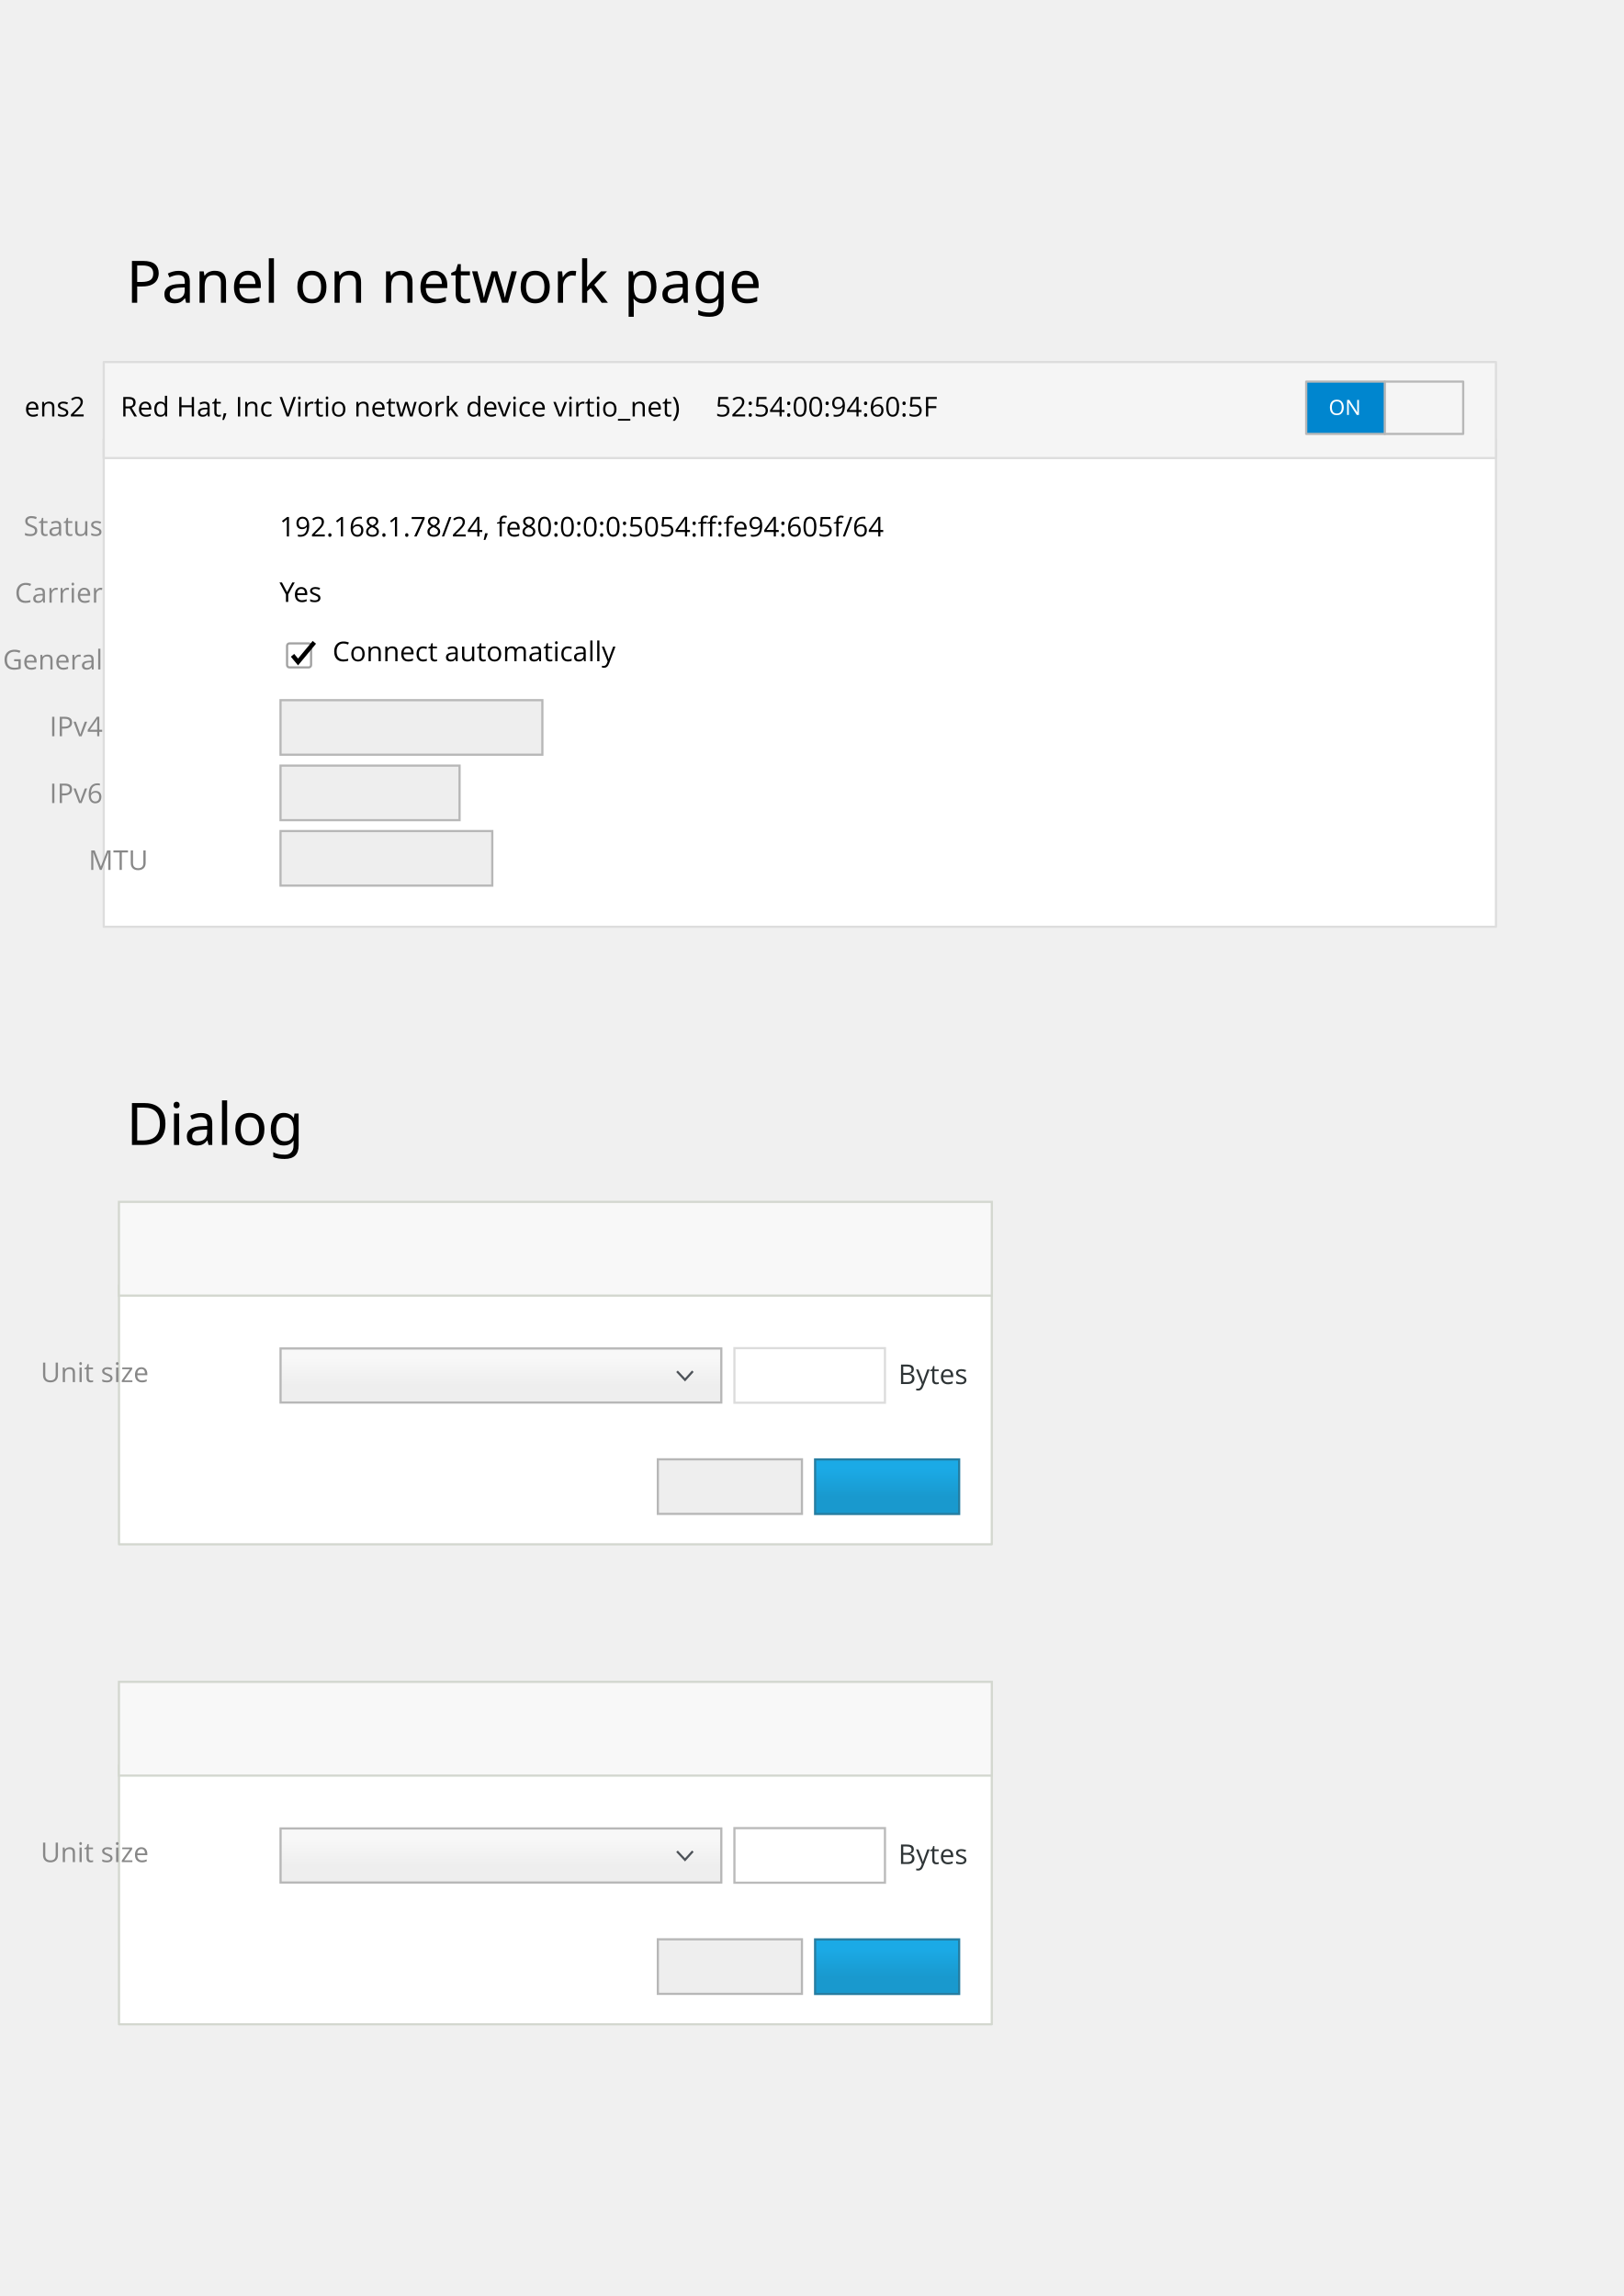
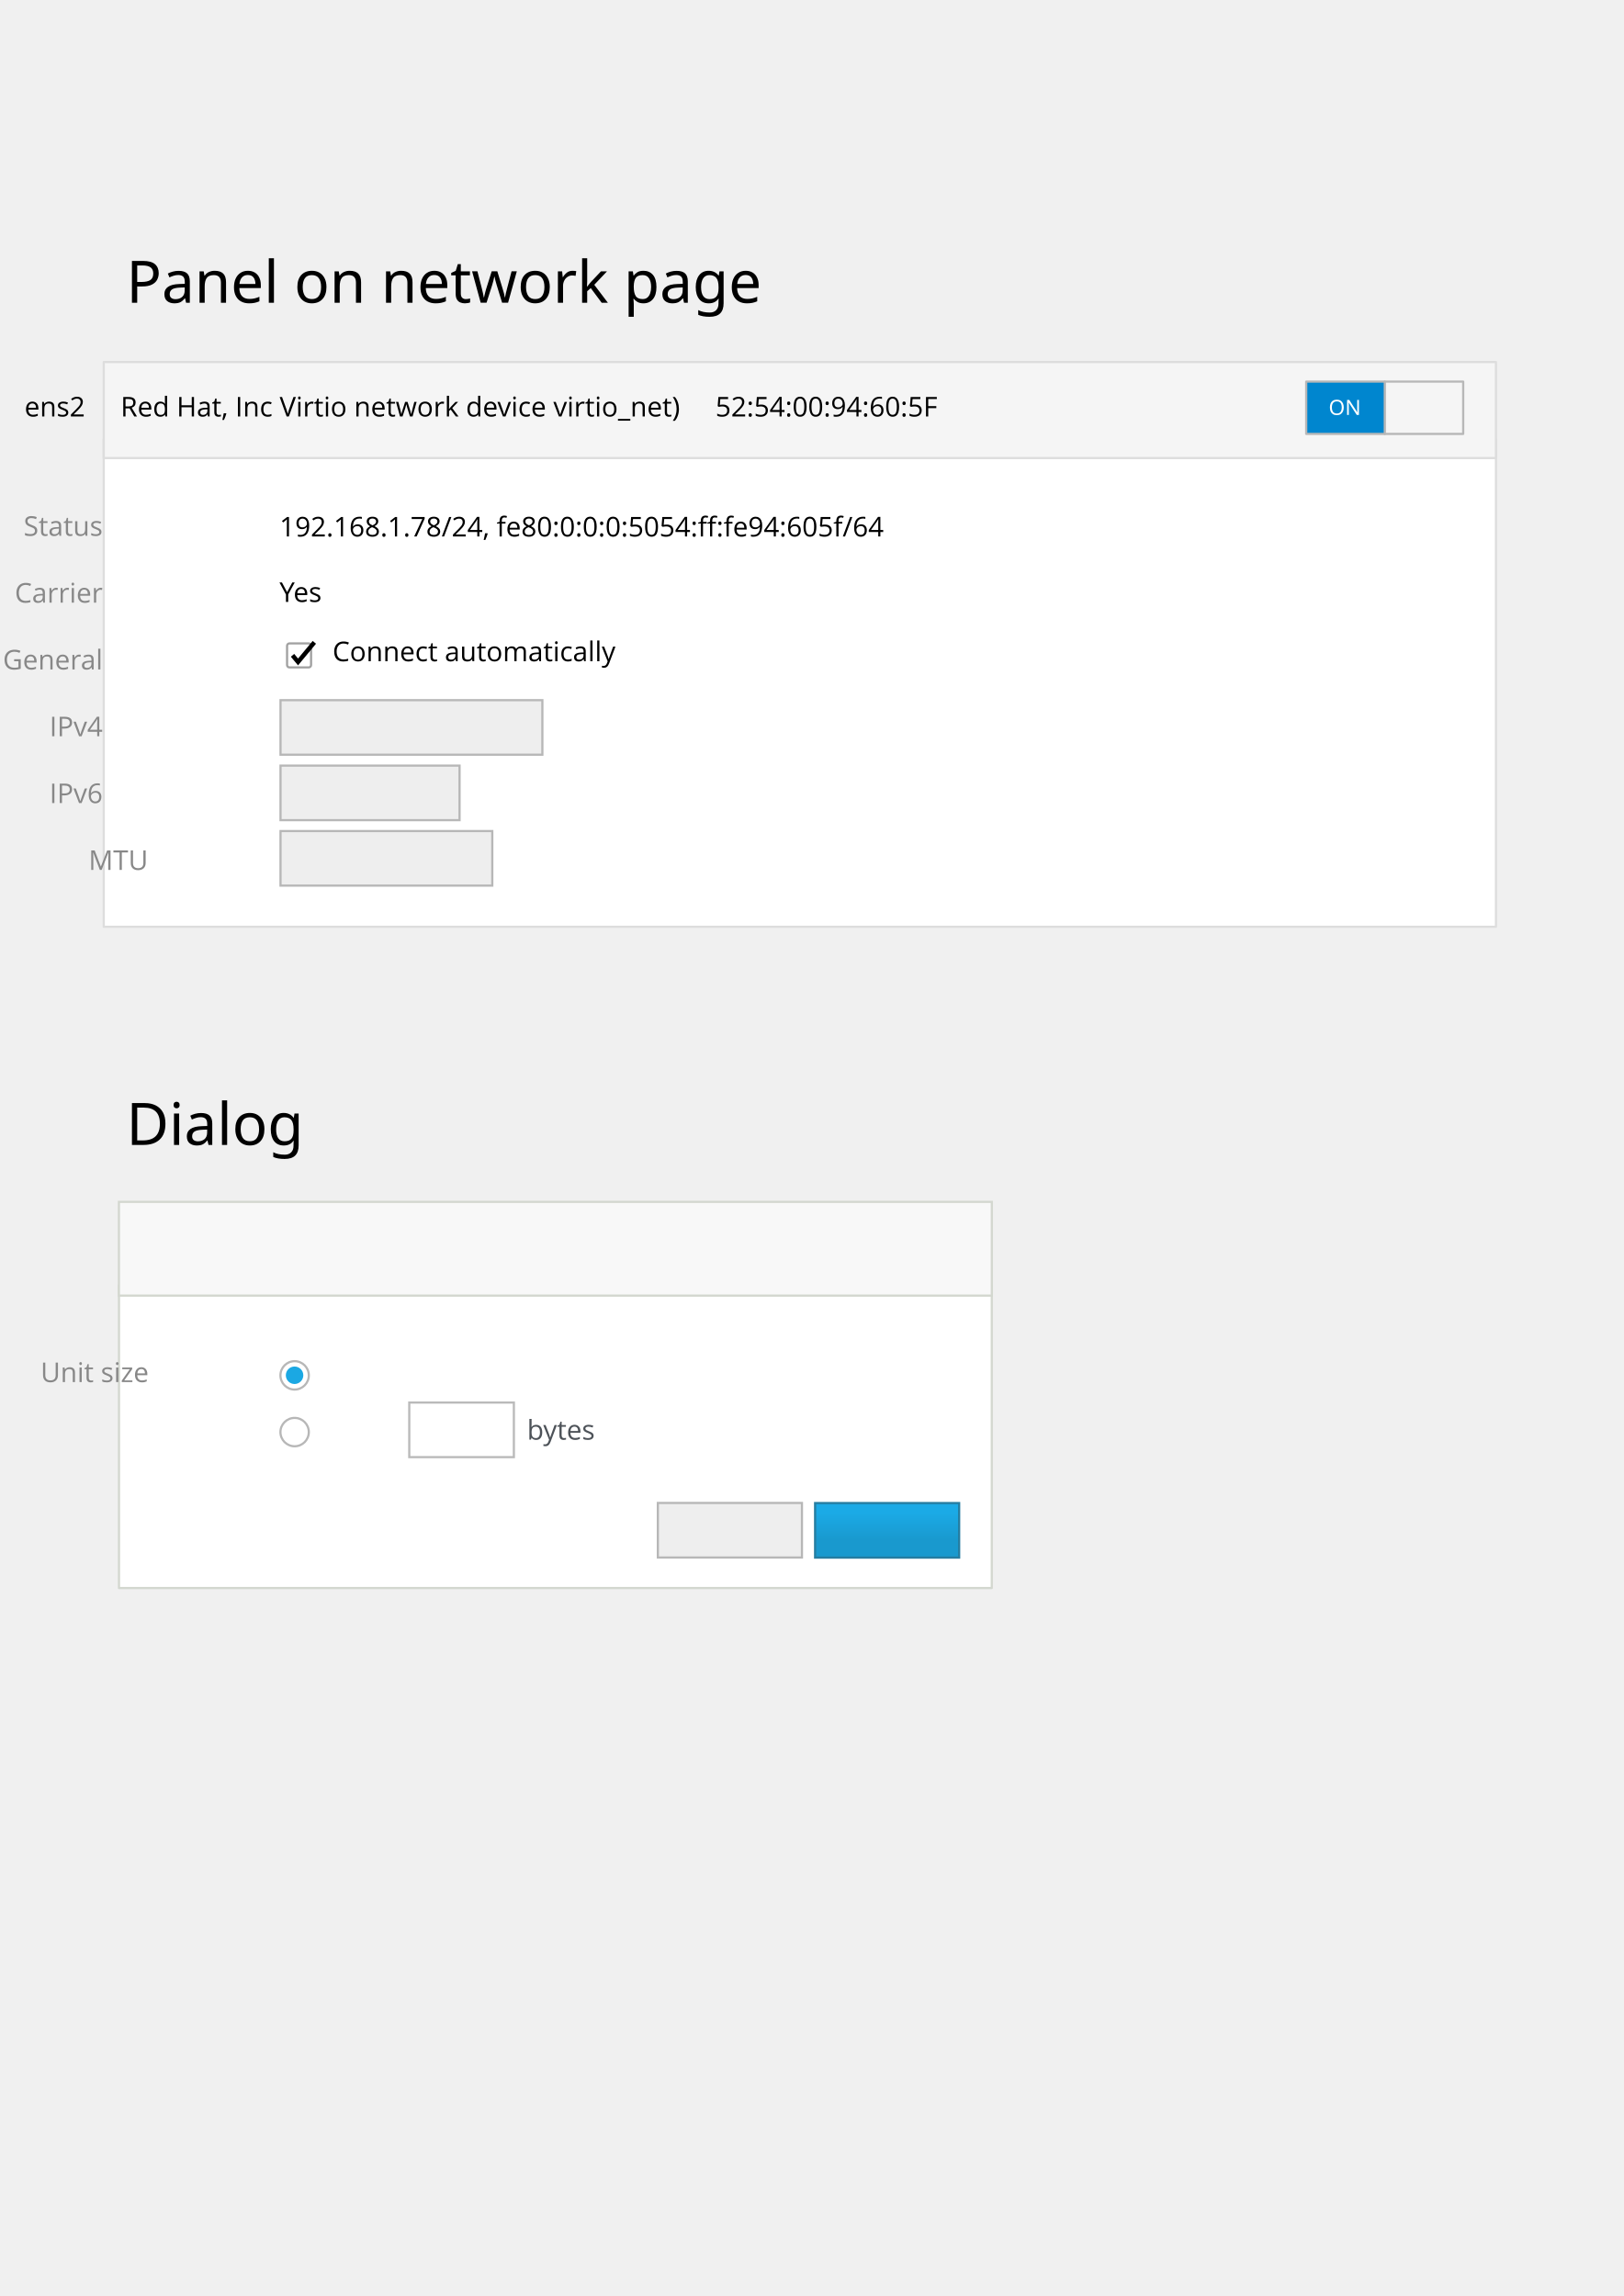
<svg xmlns="http://www.w3.org/2000/svg" xmlns:xlink="http://www.w3.org/1999/xlink" width="210mm" height="297mm" viewBox="0 0 744.094 1052.362" id="svg6130" version="1.1">
  <defs id="defs6132">
    <linearGradient id="linearGradient8076">
      <stop style="stop-color:#1baae6;stop-opacity:1" offset="0" id="stop8078" />
      <stop style="stop-color:#1999ce;stop-opacity:1" offset="1" id="stop8080" />
    </linearGradient>
-     <linearGradient y2="1163.362" x2="1133.785" y1="1149.57" x1="1133.785" gradientTransform="matrix(0.9693952,0,0,0.926043,-520.0237,-4160.167)" gradientUnits="userSpaceOnUse" id="linearGradient8099-4-3-7-5-1-5-9-0-4" xlink:href="#linearGradient8076-9" />
+     <linearGradient y2="1163.362" x2="1133.785" y1="1149.57" x1="1133.785" gradientTransform="matrix(0.9693952,0,0,0.926043,-520.0237,-4140.167)" gradientUnits="userSpaceOnUse" id="linearGradient8099-4-3-7-5-1-5-9-0-4" xlink:href="#linearGradient8076-9" />
    <linearGradient id="linearGradient8076-9">
      <stop style="stop-color:#f8f8f8;stop-opacity:1" offset="0" id="stop8078-7" />
      <stop style="stop-color:#eeeeee;stop-opacity:1" offset="1" id="stop8080-4" />
    </linearGradient>
-     <linearGradient y2="1163.362" x2="1133.785" y1="1149.57" x1="1133.785" gradientTransform="matrix(4.809094,0,0,0.9179137,-5202.313,-432.825)" gradientUnits="userSpaceOnUse" id="linearGradient8099-6-6-9-6" xlink:href="#linearGradient8076-9" />
-     <linearGradient xlink:href="#linearGradient8076" id="linearGradient8082-5-9" x1="1133.785" y1="1149.57" x2="1133.785" y2="1163.362" gradientUnits="userSpaceOnUse" gradientTransform="matrix(1.571882,0,0,0.926043,-1368.896,-391.2731)" />
-     <linearGradient xlink:href="#linearGradient8076" id="linearGradient8082-5-9-0" x1="1133.785" y1="1149.57" x2="1133.785" y2="1163.362" gradientUnits="userSpaceOnUse" gradientTransform="matrix(1.571882,0,0,0.926043,-1368.896,-171.2731)" />
-     <linearGradient y2="1163.362" x2="1133.785" y1="1149.57" x1="1133.785" gradientTransform="matrix(4.809094,0,0,0.9179137,-5202.313,-212.825)" gradientUnits="userSpaceOnUse" id="linearGradient8099-6-6-9-6-5" xlink:href="#linearGradient8076-9" />
-     <linearGradient y2="1163.362" x2="1133.785" y1="1149.57" x1="1133.785" gradientTransform="matrix(0.9693952,0,0,0.926043,-520.0237,-3940.167)" gradientUnits="userSpaceOnUse" id="linearGradient8099-4-3-7-5-1-5-9-0-4-7" xlink:href="#linearGradient8076-9" />
+     <linearGradient xlink:href="#linearGradient8076" id="linearGradient8082-5-9" x1="1133.785" y1="1149.57" x2="1133.785" y2="1163.362" gradientUnits="userSpaceOnUse" gradientTransform="matrix(1.571882,0,0,0.926043,-1368.896,-371.2731)" />
    <linearGradient y2="1163.362" x2="1133.785" y1="1149.57" x1="1133.785" gradientTransform="matrix(1.761456,0,0,0.926043,-1364.153,-4508.127)" gradientUnits="userSpaceOnUse" id="linearGradient8099-4-3-7-5-1-5-9-0-4-9" xlink:href="#linearGradient8076-9" />
    <linearGradient y2="1163.362" x2="1133.785" y1="1149.57" x1="1133.785" gradientTransform="matrix(1.20435,0,0,0.926043,-892.0458,-4478.127)" gradientUnits="userSpaceOnUse" id="linearGradient8099-4-3-7-5-1-5-9-0-4-9-7" xlink:href="#linearGradient8076-9" />
    <linearGradient y2="1163.362" x2="1133.785" y1="1149.57" x1="1133.785" gradientTransform="matrix(1.424524,0,0,0.926043,-1078.627,-4448.127)" gradientUnits="userSpaceOnUse" id="linearGradient8099-4-3-7-5-1-5-9-0-4-9-7-5" xlink:href="#linearGradient8076-9" />
  </defs>
  <g id="layer1">
-     <rect style="color:#000000;clip-rule:nonzero;display:inline;overflow:visible;visibility:visible;opacity:1;color-interpolation:sRGB;color-interpolation-filters:linearRGB;fill:#ffffff;fill-opacity:1;fill-rule:nonzero;stroke:#d3d7cf;stroke-width:1;stroke-linecap:round;stroke-linejoin:round;stroke-miterlimit:4;stroke-dasharray:none;stroke-dashoffset:0;stroke-opacity:1;marker:none;color-rendering:auto;image-rendering:auto;shape-rendering:auto;text-rendering:auto;enable-background:accumulate" id="rect7561-1-8-9-1-1" width="399.98" height="118.721" x="54.526" y="589.115" />
-     <rect y="668.875" x="301.468" height="25.003" width="66.043" id="rect8074-5-1-1-4-7-99-4-2-5-9" style="color:#000000;display:inline;overflow:visible;visibility:visible;fill:url(#linearGradient8099-4-3-7-5-1-5-9-0-4);fill-opacity:1;fill-rule:nonzero;stroke:#b7b7b7;stroke-width:1;stroke-opacity:1;marker:none;enable-background:accumulate" />
-     <flowRoot transform="translate(293.2185,666.5043)" xml:space="preserve" id="flowRoot6151-5-2-0-1-5-2-6-8-9-7-4-4-7-8-4-8-7-5-2-3-1-5-6-3-9-3" style="font-style:normal;font-weight:normal;font-size:12.5px;line-height:100%;font-family:Sans;text-align:center;letter-spacing:0px;word-spacing:0px;text-anchor:middle;fill:#4d5258;fill-opacity:1;stroke:none">
+     <rect style="color:#000000;clip-rule:nonzero;display:inline;overflow:visible;visibility:visible;opacity:1;color-interpolation:sRGB;color-interpolation-filters:linearRGB;fill:#ffffff;fill-opacity:1;fill-rule:nonzero;stroke:#d3d7cf;stroke-width:1;stroke-linecap:round;stroke-linejoin:round;stroke-miterlimit:4;stroke-dasharray:none;stroke-dashoffset:0;stroke-opacity:1;marker:none;color-rendering:auto;image-rendering:auto;shape-rendering:auto;text-rendering:auto;enable-background:accumulate" id="rect7561-1-8-9-1-1" width="399.98" height="138.754" x="54.526" y="589.115" />
+     <rect y="688.875" x="301.468" height="25.003" width="66.043" id="rect8074-5-1-1-4-7-99-4-2-5-9" style="color:#000000;display:inline;overflow:visible;visibility:visible;fill:url(#linearGradient8099-4-3-7-5-1-5-9-0-4);fill-opacity:1;fill-rule:nonzero;stroke:#b7b7b7;stroke-width:1;stroke-opacity:1;marker:none;enable-background:accumulate" />
+     <flowRoot transform="translate(293.2185,686.5043)" xml:space="preserve" id="flowRoot6151-5-2-0-1-5-2-6-8-9-7-4-4-7-8-4-8-7-5-2-3-1-5-6-3-9-3" style="font-style:normal;font-weight:normal;font-size:12.5px;line-height:100%;font-family:Sans;text-align:center;letter-spacing:0px;word-spacing:0px;text-anchor:middle;fill:#4d5258;fill-opacity:1;stroke:none">
      <flowRegion id="flowRegion6153-9-48-4-43-8-86-2-2-1-5-4-8-2-94-6-9-3-1-5-4-7-1-7-3-0-1">
        <rect style="font-size:12.5px;line-height:100%;text-align:center;text-anchor:middle;fill:#4d5258;fill-opacity:1" id="rect6155-9-4-9-3-0-00-9-2-5-94-7-0-4-5-9-5-3-3-8-5-3-5-24-8-1-7" width="88.184" height="17.571" x="-3.559" y="9.429" />
      </flowRegion>
      <flowPara id="flowPara6934-2-4-4-9-1-6-8-5-1-7-1" style="font-style:normal;font-variant:normal;font-weight:normal;font-stretch:normal;font-size:12.5px;line-height:100%;font-family:'Open Sans';-inkscape-font-specification:'Open Sans';text-align:center;text-anchor:middle;fill:#4d5258;fill-opacity:1">Cancel</flowPara>
    </flowRoot>
    <rect style="color:#000000;display:inline;overflow:visible;visibility:visible;fill:#f8f8f8;fill-opacity:1;fill-rule:nonzero;stroke:#d3d7cf;stroke-width:1;stroke-miterlimit:4;stroke-dasharray:none;marker:none;enable-background:accumulate" id="rect10472-8-3-8-6-4-9-7-6-7-5-0-8" width="400.026" height="42.97" x="54.497" y="-593.843" transform="scale(1,-1)" />
    <flowRoot style="font-style:normal;font-weight:normal;font-size:13.284px;line-height:260%;font-family:Sans;text-align:end;letter-spacing:0px;word-spacing:0px;text-anchor:end;fill:#000000;fill-opacity:1;stroke:none" id="flowRoot6151-5-2-0-1-5-2-6-8-9-7-4-4-7-8-4-8-0-0-0-8-3-4" xml:space="preserve" transform="translate(50.70838,551.3535)">
      <flowRegion id="flowRegion6153-9-48-4-43-8-86-2-2-1-5-4-8-2-94-6-9-9-0-1-3-0-6">
        <rect y="15.799" x="17.57" height="24.209" width="263.2" id="rect6155-9-4-9-3-0-00-9-2-5-94-7-0-4-5-9-5-6-0-7-7-04-9" style="line-height:260%;text-align:end;text-anchor:end;fill:#000000" />
      </flowRegion>
      <flowPara style="font-style:normal;font-variant:normal;font-weight:bold;font-stretch:normal;font-size:14px;line-height:100%;font-family:'Open Sans';-inkscape-font-specification:'Open Sans Bold';text-align:start;text-anchor:start;fill:#000000" id="flowPara6934-2-0-0-8-9-5-2">Ethernet MTU</flowPara>
    </flowRoot>
-     <rect style="color:#000000;display:inline;overflow:visible;visibility:visible;fill:url(#linearGradient8099-6-6-9-6);fill-opacity:1;fill-rule:nonzero;stroke:#b7b7b7;stroke-width:1;stroke-miterlimit:4;stroke-dasharray:none;stroke-opacity:1;marker:none;enable-background:accumulate" id="rect8074-5-6-5-5-3" width="201.982" height="24.784" x="128.569" y="618.06" />
-     <flowRoot style="font-style:normal;font-weight:normal;font-size:12.5px;line-height:100%;font-family:Sans;text-align:center;letter-spacing:0px;word-spacing:0px;text-anchor:middle;fill:#4d5258;fill-opacity:1;stroke:none" id="flowRoot6151-5-2-0-1-5-2-6-8-9-7-4-4-7-8-4-8-7-5-2-8-1-9" xml:space="preserve" transform="translate(142.8746,615.225)">
+     <flowRoot style="font-style:normal;font-weight:normal;font-size:12.5px;line-height:100%;font-family:Sans;text-align:center;letter-spacing:0px;word-spacing:0px;text-anchor:middle;fill:#4d5258;fill-opacity:1;stroke:none" id="flowRoot6151-5-2-0-1-5-2-6-8-9-7-4-4-7-8-4-8-7-5-2-8-1-9" xml:space="preserve" transform="translate(152.8746,615.225)">
      <flowRegion id="flowRegion6153-9-48-4-43-8-86-2-2-1-5-4-8-2-94-6-9-3-1-68-2-6-0">
        <rect y="9.429" x="-3.559" height="16.748" width="134.451" id="rect6155-9-4-9-3-0-00-9-2-5-94-7-0-4-5-9-5-3-3-6-6-6-8" style="font-size:12.5px;line-height:100%;text-align:center;text-anchor:middle;fill:#4d5258;fill-opacity:1" />
      </flowRegion>
-       <flowPara style="font-style:normal;font-variant:normal;font-weight:normal;font-stretch:normal;font-size:12.5px;line-height:100%;font-family:'Open Sans';-inkscape-font-specification:'Open Sans';text-align:start;text-anchor:start;fill:#4d5258;fill-opacity:1" id="flowPara6934-2-4-4-6-0-2-3">Standard</flowPara>
+       <flowPara style="font-style:normal;font-variant:normal;font-weight:normal;font-stretch:normal;font-size:12.5px;line-height:100%;font-family:'Open Sans';-inkscape-font-specification:'Open Sans';text-align:start;text-anchor:start;fill:#4d5258;fill-opacity:1" id="flowPara6934-2-4-4-6-0-2-3">Default - 1500 bytes</flowPara>
    </flowRoot>
-     <path id="path3567-6-1-8" d="m 310.256,628.542 3.673,3.91 3.576,-3.945" style="fill:none;stroke:#4d5258;stroke-width:1;stroke-linecap:butt;stroke-linejoin:miter;stroke-miterlimit:4;stroke-dasharray:none;stroke-opacity:1" />
    <text xml:space="preserve" style="font-style:normal;font-weight:normal;font-size:40px;line-height:125%;font-family:Sans;letter-spacing:0px;word-spacing:0px;fill:#888888;fill-opacity:1;stroke:none" x="120.167" y="633.476" id="text11000-49-8-4-9-5-6-9-7">
      <tspan id="tspan11002-1-0-9-9-0-46-6-31" x="120.167" y="633.476" style="font-style:normal;font-variant:normal;font-weight:normal;font-stretch:normal;font-size:12.5px;font-family:'Open Sans';-inkscape-font-specification:'Open Sans';text-align:end;text-anchor:end;fill:#888888;fill-opacity:1">Unit size</tspan>
    </text>
-     <g id="g7057" style="opacity:0.502" transform="translate(-54,206)">
-       <rect y="411.915" x="390.564" height="25.018" width="68.984" id="rect7019-7-3-3-0-6-8-5" style="color:#000000;display:inline;overflow:visible;visibility:visible;fill:#ffffff;fill-opacity:1;fill-rule:nonzero;stroke:#bababa;stroke-width:1;stroke-miterlimit:4;stroke-dasharray:none;stroke-opacity:1;marker:none;enable-background:accumulate" />
-       <flowRoot transform="translate(400.8746,409.225)" xml:space="preserve" id="flowRoot6151-5-2-0-1-5-2-6-8-9-7-4-4-7-8-4-8-7-5-2-8-1-9-3" style="font-style:normal;font-weight:normal;font-size:12.5px;line-height:100%;font-family:Sans;text-align:center;letter-spacing:0px;word-spacing:0px;text-anchor:middle;fill:#4d5258;fill-opacity:1;stroke:none">
-         <flowRegion id="flowRegion6153-9-48-4-43-8-86-2-2-1-5-4-8-2-94-6-9-3-1-68-2-6-0-5">
-           <rect style="font-size:12.5px;line-height:100%;text-align:center;text-anchor:middle;fill:#4d5258;fill-opacity:1" id="rect6155-9-4-9-3-0-00-9-2-5-94-7-0-4-5-9-5-3-3-6-6-6-8-6" width="34.749" height="14.627" x="-3.559" y="9.429" />
-         </flowRegion>
-         <flowPara id="flowPara6934-2-4-4-6-0-2-3-2" style="font-style:normal;font-variant:normal;font-weight:normal;font-stretch:normal;font-size:12.5px;line-height:100%;font-family:'Open Sans';-inkscape-font-specification:'Open Sans';text-align:start;text-anchor:start;fill:#4d5258;fill-opacity:1">1500</flowPara>
-       </flowRoot>
-     </g>
-     <rect style="color:#000000;display:inline;overflow:visible;visibility:visible;fill:url(#linearGradient8082-5-9);fill-opacity:1;fill-rule:nonzero;stroke:#267da1;stroke-width:1;stroke-opacity:1;marker:none;enable-background:accumulate" id="rect8074-6-7" width="66.019" height="25.003" x="373.535" y="668.919" />
-     <flowRoot style="font-style:normal;font-weight:normal;font-size:13.284px;line-height:100%;font-family:Sans;text-align:center;letter-spacing:0px;word-spacing:0px;text-anchor:middle;fill:#000000;fill-opacity:1;stroke:none" id="flowRoot6151-5-2-0-1-5-2-6-8-9-7-4-4-7-8-4-8-7-5-4-5-0" xml:space="preserve" transform="translate(233.0034,1008.418)">
+     <circle style="opacity:1;fill:#ffffff;fill-opacity:1;stroke:#b7b7b7;stroke-width:1;stroke-linecap:round;stroke-linejoin:round;stroke-miterlimit:4;stroke-dasharray:none;stroke-dashoffset:0;stroke-opacity:1" id="path4255" cx="135.016" cy="630.393" r="6.5" />
+     <rect style="color:#000000;display:inline;overflow:visible;visibility:visible;fill:#ffffff;fill-opacity:1;fill-rule:nonzero;stroke:#bababa;stroke-width:1;stroke-miterlimit:4;stroke-dasharray:none;stroke-opacity:1;marker:none;enable-background:accumulate" id="rect7019-7-3-3-0-6-8-5" width="47.934" height="25.018" x="187.556" y="642.853" />
+     <flowRoot style="font-style:normal;font-weight:normal;font-size:12.5px;line-height:100%;font-family:Sans;text-align:center;letter-spacing:0px;word-spacing:0px;text-anchor:middle;fill:#4d5258;fill-opacity:1;stroke:none" id="flowRoot6151-5-2-0-1-5-2-6-8-9-7-4-4-7-8-4-8-7-5-2-8-1-9-3" xml:space="preserve" transform="translate(197.8666,640.1625)">
+       <flowRegion id="flowRegion6153-9-48-4-43-8-86-2-2-1-5-4-8-2-94-6-9-3-1-68-2-6-0-5">
+         <rect y="9.429" x="-3.559" height="14.627" width="34.749" id="rect6155-9-4-9-3-0-00-9-2-5-94-7-0-4-5-9-5-3-3-6-6-6-8-6" style="font-size:12.5px;line-height:100%;text-align:center;text-anchor:middle;fill:#4d5258;fill-opacity:1" />
+       </flowRegion>
+       <flowPara style="font-style:normal;font-variant:normal;font-weight:normal;font-stretch:normal;font-size:12.5px;line-height:100%;font-family:'Open Sans';-inkscape-font-specification:'Open Sans';text-align:start;text-anchor:start;fill:#4d5258;fill-opacity:1" id="flowPara6934-2-4-4-6-0-2-3-2">9000</flowPara>
+     </flowRoot>
+     <circle r="4.008" cy="630.348" cx="134.992" id="path4306" style="opacity:1;fill:#1ba8e3;fill-opacity:1;stroke:none;stroke-width:1;stroke-linecap:round;stroke-linejoin:round;stroke-miterlimit:4;stroke-dasharray:none;stroke-dashoffset:0;stroke-opacity:1" />
+     <rect style="color:#000000;display:inline;overflow:visible;visibility:visible;fill:url(#linearGradient8082-5-9);fill-opacity:1;fill-rule:nonzero;stroke:#267da1;stroke-width:1;stroke-opacity:1;marker:none;enable-background:accumulate" id="rect8074-6-7" width="66.019" height="25.003" x="373.535" y="688.919" />
+     <flowRoot style="font-style:normal;font-weight:normal;font-size:13.284px;line-height:100%;font-family:Sans;text-align:center;letter-spacing:0px;word-spacing:0px;text-anchor:middle;fill:#000000;fill-opacity:1;stroke:none" id="flowRoot6151-5-2-0-1-5-2-6-8-9-7-4-4-7-8-4-8-7-5-4-5-0" xml:space="preserve" transform="translate(233.0034,1028.418)">
      <flowRegion id="flowRegion6153-9-48-4-43-8-86-2-2-1-5-4-8-2-94-6-9-3-1-6-6-9">
        <rect y="-332.571" x="140.824" height="21.573" width="65.193" id="rect6155-9-4-9-3-0-00-9-2-5-94-7-0-4-5-9-5-3-3-3-9-3" style="line-height:100%;text-align:center;text-anchor:middle;fill:#000000" />
      </flowRegion>
      <flowPara style="font-style:normal;font-variant:normal;font-weight:normal;font-stretch:normal;font-size:12.5px;line-height:100%;font-family:'Open Sans';-inkscape-font-specification:'Open Sans';text-align:center;text-anchor:middle;fill:#ffffff" id="flowPara6934-2-4-4-9-3-6">Set</flowPara>
    </flowRoot>
-     <text xml:space="preserve" style="font-style:normal;font-weight:normal;font-size:40px;line-height:125%;font-family:Sans;letter-spacing:0px;word-spacing:0px;fill:#2e3436;fill-opacity:1;stroke:none" x="411.667" y="634.36" id="text11000-49-8-4-9-5-6-9-7-3">
-       <tspan id="tspan11002-1-0-9-9-0-46-6-31-2" x="411.667" y="634.36" style="font-style:normal;font-variant:normal;font-weight:normal;font-stretch:normal;font-size:12.5px;font-family:'Open Sans';-inkscape-font-specification:'Open Sans';text-align:start;text-anchor:start;fill:#2e3436;fill-opacity:1">Bytes</tspan>
-     </text>
-     <rect style="color:#000000;clip-rule:nonzero;display:inline;overflow:visible;visibility:visible;opacity:1;color-interpolation:sRGB;color-interpolation-filters:linearRGB;fill:#ffffff;fill-opacity:1;fill-rule:nonzero;stroke:#d3d7cf;stroke-width:1;stroke-linecap:round;stroke-linejoin:round;stroke-miterlimit:4;stroke-dasharray:none;stroke-dashoffset:0;stroke-opacity:1;marker:none;color-rendering:auto;image-rendering:auto;shape-rendering:auto;text-rendering:auto;enable-background:accumulate" id="rect7561-1-8-9-1-1-6" width="399.98" height="118.721" x="54.526" y="809.115" />
-     <rect y="888.875" x="301.468" height="25.003" width="66.043" id="rect8074-5-1-1-4-7-99-4-2-5-9-5" style="color:#000000;display:inline;overflow:visible;visibility:visible;fill:url(#linearGradient8099-4-3-7-5-1-5-9-0-4-7);fill-opacity:1;fill-rule:nonzero;stroke:#b7b7b7;stroke-width:1;stroke-opacity:1;marker:none;enable-background:accumulate" />
-     <flowRoot transform="translate(293.2185,886.5043)" xml:space="preserve" id="flowRoot6151-5-2-0-1-5-2-6-8-9-7-4-4-7-8-4-8-7-5-2-3-1-5-6-3-9-3-6" style="font-style:normal;font-weight:normal;font-size:12.5px;line-height:100%;font-family:Sans;text-align:center;letter-spacing:0px;word-spacing:0px;text-anchor:middle;fill:#4d5258;fill-opacity:1;stroke:none">
-       <flowRegion id="flowRegion6153-9-48-4-43-8-86-2-2-1-5-4-8-2-94-6-9-3-1-5-4-7-1-7-3-0-1-9">
-         <rect style="font-size:12.5px;line-height:100%;text-align:center;text-anchor:middle;fill:#4d5258;fill-opacity:1" id="rect6155-9-4-9-3-0-00-9-2-5-94-7-0-4-5-9-5-3-3-8-5-3-5-24-8-1-7-3" width="88.184" height="17.571" x="-3.559" y="9.429" />
-       </flowRegion>
-       <flowPara id="flowPara6934-2-4-4-9-1-6-8-5-1-7-1-7" style="font-style:normal;font-variant:normal;font-weight:normal;font-stretch:normal;font-size:12.5px;line-height:100%;font-family:'Open Sans';-inkscape-font-specification:'Open Sans';text-align:center;text-anchor:middle;fill:#4d5258;fill-opacity:1">Cancel</flowPara>
-     </flowRoot>
-     <rect style="color:#000000;display:inline;overflow:visible;visibility:visible;fill:#f8f8f8;fill-opacity:1;fill-rule:nonzero;stroke:#d3d7cf;stroke-width:1;stroke-miterlimit:4;stroke-dasharray:none;marker:none;enable-background:accumulate" id="rect10472-8-3-8-6-4-9-7-6-7-5-0-8-4" width="400.026" height="42.97" x="54.497" y="-813.843" transform="scale(1,-1)" />
-     <flowRoot style="font-style:normal;font-weight:normal;font-size:13.284px;line-height:260%;font-family:Sans;text-align:end;letter-spacing:0px;word-spacing:0px;text-anchor:end;fill:#000000;fill-opacity:1;stroke:none" id="flowRoot6151-5-2-0-1-5-2-6-8-9-7-4-4-7-8-4-8-0-0-0-8-3-4-5" xml:space="preserve" transform="translate(50.70838,771.3535)">
-       <flowRegion id="flowRegion6153-9-48-4-43-8-86-2-2-1-5-4-8-2-94-6-9-9-0-1-3-0-6-2">
-         <rect y="15.799" x="17.57" height="24.209" width="263.2" id="rect6155-9-4-9-3-0-00-9-2-5-94-7-0-4-5-9-5-6-0-7-7-04-9-5" style="line-height:260%;text-align:end;text-anchor:end;fill:#000000" />
-       </flowRegion>
-       <flowPara style="font-style:normal;font-variant:normal;font-weight:bold;font-stretch:normal;font-size:14px;line-height:100%;font-family:'Open Sans';-inkscape-font-specification:'Open Sans Bold';text-align:start;text-anchor:start;fill:#000000" id="flowPara6934-2-0-0-8-9-5-2-4">Ethernet MTU</flowPara>
-     </flowRoot>
-     <rect style="color:#000000;display:inline;overflow:visible;visibility:visible;fill:url(#linearGradient8099-6-6-9-6-5);fill-opacity:1;fill-rule:nonzero;stroke:#b7b7b7;stroke-width:1;stroke-miterlimit:4;stroke-dasharray:none;stroke-opacity:1;marker:none;enable-background:accumulate" id="rect8074-5-6-5-5-3-7" width="201.982" height="24.784" x="128.569" y="838.06" />
-     <flowRoot style="font-style:normal;font-weight:normal;font-size:12.5px;line-height:100%;font-family:Sans;text-align:center;letter-spacing:0px;word-spacing:0px;text-anchor:middle;fill:#4d5258;fill-opacity:1;stroke:none" id="flowRoot6151-5-2-0-1-5-2-6-8-9-7-4-4-7-8-4-8-7-5-2-8-1-9-4" xml:space="preserve" transform="translate(142.8746,835.225)">
-       <flowRegion id="flowRegion6153-9-48-4-43-8-86-2-2-1-5-4-8-2-94-6-9-3-1-68-2-6-0-4">
-         <rect y="9.429" x="-3.559" height="16.748" width="134.451" id="rect6155-9-4-9-3-0-00-9-2-5-94-7-0-4-5-9-5-3-3-6-6-6-8-3" style="font-size:12.5px;line-height:100%;text-align:center;text-anchor:middle;fill:#4d5258;fill-opacity:1" />
-       </flowRegion>
-       <flowPara style="font-style:normal;font-variant:normal;font-weight:normal;font-stretch:normal;font-size:12.5px;line-height:100%;font-family:'Open Sans';-inkscape-font-specification:'Open Sans';text-align:start;text-anchor:start;fill:#4d5258;fill-opacity:1" id="flowPara6934-2-4-4-6-0-2-3-0">Set a custom size</flowPara>
-     </flowRoot>
-     <path id="path3567-6-1-8-7" d="m 310.256,848.542 3.673,3.91 3.576,-3.945" style="fill:none;stroke:#4d5258;stroke-width:1;stroke-linecap:butt;stroke-linejoin:miter;stroke-miterlimit:4;stroke-dasharray:none;stroke-opacity:1" />
-     <text xml:space="preserve" style="font-style:normal;font-weight:normal;font-size:40px;line-height:125%;font-family:Sans;letter-spacing:0px;word-spacing:0px;fill:#888888;fill-opacity:1;stroke:none" x="120.167" y="853.476" id="text11000-49-8-4-9-5-6-9-7-8">
-       <tspan id="tspan11002-1-0-9-9-0-46-6-31-6" x="120.167" y="853.476" style="font-style:normal;font-variant:normal;font-weight:normal;font-stretch:normal;font-size:12.5px;font-family:'Open Sans';-inkscape-font-specification:'Open Sans';text-align:end;text-anchor:end;fill:#888888;fill-opacity:1">Unit size</tspan>
-     </text>
-     <g id="g7057-8" style="opacity:1" transform="translate(-54,426)">
-       <rect y="411.915" x="390.564" height="25.018" width="68.984" id="rect7019-7-3-3-0-6-8-5-8" style="color:#000000;display:inline;overflow:visible;visibility:visible;fill:#ffffff;fill-opacity:1;fill-rule:nonzero;stroke:#bababa;stroke-width:1;stroke-miterlimit:4;stroke-dasharray:none;stroke-opacity:1;marker:none;enable-background:accumulate" />
-       <flowRoot transform="translate(400.8746,409.225)" xml:space="preserve" id="flowRoot6151-5-2-0-1-5-2-6-8-9-7-4-4-7-8-4-8-7-5-2-8-1-9-3-4" style="font-style:normal;font-weight:normal;font-size:12.5px;line-height:100%;font-family:Sans;text-align:center;letter-spacing:0px;word-spacing:0px;text-anchor:middle;fill:#4d5258;fill-opacity:1;stroke:none">
-         <flowRegion id="flowRegion6153-9-48-4-43-8-86-2-2-1-5-4-8-2-94-6-9-3-1-68-2-6-0-5-3">
-           <rect style="font-size:12.5px;line-height:100%;text-align:center;text-anchor:middle;fill:#4d5258;fill-opacity:1" id="rect6155-9-4-9-3-0-00-9-2-5-94-7-0-4-5-9-5-3-3-6-6-6-8-6-1" width="34.749" height="14.627" x="-3.559" y="9.429" />
-         </flowRegion>
-         <flowPara id="flowPara6934-2-4-4-6-0-2-3-2-4" style="font-style:normal;font-variant:normal;font-weight:normal;font-stretch:normal;font-size:12.5px;line-height:100%;font-family:'Open Sans';-inkscape-font-specification:'Open Sans';text-align:start;text-anchor:start;fill:#4d5258;fill-opacity:1">9000</flowPara>
-       </flowRoot>
-     </g>
-     <rect style="color:#000000;display:inline;overflow:visible;visibility:visible;fill:url(#linearGradient8082-5-9-0);fill-opacity:1;fill-rule:nonzero;stroke:#267da1;stroke-width:1;stroke-opacity:1;marker:none;enable-background:accumulate" id="rect8074-6-7-9" width="66.019" height="25.003" x="373.535" y="888.919" />
-     <flowRoot style="font-style:normal;font-weight:normal;font-size:13.284px;line-height:100%;font-family:Sans;text-align:center;letter-spacing:0px;word-spacing:0px;text-anchor:middle;fill:#000000;fill-opacity:1;stroke:none" id="flowRoot6151-5-2-0-1-5-2-6-8-9-7-4-4-7-8-4-8-7-5-4-5-0-2" xml:space="preserve" transform="translate(233.0034,1228.418)">
-       <flowRegion id="flowRegion6153-9-48-4-43-8-86-2-2-1-5-4-8-2-94-6-9-3-1-6-6-9-0">
-         <rect y="-332.571" x="140.824" height="21.573" width="65.193" id="rect6155-9-4-9-3-0-00-9-2-5-94-7-0-4-5-9-5-3-3-3-9-3-6" style="line-height:100%;text-align:center;text-anchor:middle;fill:#000000" />
-       </flowRegion>
-       <flowPara style="font-style:normal;font-variant:normal;font-weight:normal;font-stretch:normal;font-size:12.5px;line-height:100%;font-family:'Open Sans';-inkscape-font-specification:'Open Sans';text-align:center;text-anchor:middle;fill:#ffffff" id="flowPara6934-2-4-4-9-3-6-8">Set</flowPara>
-     </flowRoot>
-     <text xml:space="preserve" style="font-style:normal;font-weight:normal;font-size:40px;line-height:125%;font-family:Sans;letter-spacing:0px;word-spacing:0px;fill:#2e3436;fill-opacity:1;stroke:none" x="411.667" y="854.36" id="text11000-49-8-4-9-5-6-9-7-3-9">
-       <tspan id="tspan11002-1-0-9-9-0-46-6-31-2-2" x="411.667" y="854.36" style="font-style:normal;font-variant:normal;font-weight:normal;font-stretch:normal;font-size:12.5px;font-family:'Open Sans';-inkscape-font-specification:'Open Sans';text-align:start;text-anchor:start;fill:#2e3436;fill-opacity:1">Bytes</tspan>
+     <text xml:space="preserve" style="font-style:normal;font-weight:normal;font-size:40px;line-height:125%;font-family:Sans;letter-spacing:0px;word-spacing:0px;fill:#4d5258;fill-opacity:1;stroke:none" x="241.525" y="659.86" id="text11000-49-8-4-9-5-6-9-7-3">
+       <tspan id="tspan11002-1-0-9-9-0-46-6-31-2" x="241.525" y="659.86" style="font-style:normal;font-variant:normal;font-weight:normal;font-stretch:normal;font-size:12.5px;font-family:'Open Sans';-inkscape-font-specification:'Open Sans';text-align:start;text-anchor:start;fill:#4d5258;fill-opacity:1">bytes</tspan>
    </text>
    <rect style="opacity:1;fill:#ffffff;fill-opacity:1;stroke:#dddddd;stroke-width:1;stroke-linecap:round;stroke-linejoin:round;stroke-miterlimit:4;stroke-dasharray:none;stroke-dashoffset:0;stroke-opacity:1" id="rect7779-9" width="638.015" height="223.499" x="47.534" y="201.29" />
    <text xml:space="preserve" style="font-style:normal;font-weight:normal;font-size:40px;line-height:245%;font-family:Sans;letter-spacing:0px;word-spacing:0px;fill:#888888;fill-opacity:1;stroke:none" x="119.882" y="245.585" id="text11000-49-8-4-9-5-6-9-7-6">
      <tspan id="tspan11002-1-0-9-9-0-46-6-31-64" x="119.882" y="245.585" style="font-style:normal;font-variant:normal;font-weight:normal;font-stretch:normal;font-size:12.5px;line-height:245%;font-family:'Open Sans';-inkscape-font-specification:'Open Sans';text-align:end;text-anchor:end;fill:#888888;fill-opacity:1">Status</tspan>
      <tspan x="119.882" y="276.21" style="font-style:normal;font-variant:normal;font-weight:normal;font-stretch:normal;font-size:12.5px;line-height:245%;font-family:'Open Sans';-inkscape-font-specification:'Open Sans';text-align:end;text-anchor:end;fill:#888888;fill-opacity:1" id="tspan7513">Carrier</tspan>
      <tspan x="119.882" y="306.835" style="font-style:normal;font-variant:normal;font-weight:normal;font-stretch:normal;font-size:12.5px;line-height:245%;font-family:'Open Sans';-inkscape-font-specification:'Open Sans';text-align:end;text-anchor:end;fill:#888888;fill-opacity:1" id="tspan7515">General</tspan>
      <tspan x="119.882" y="337.46" style="font-style:normal;font-variant:normal;font-weight:normal;font-stretch:normal;font-size:12.5px;line-height:245%;font-family:'Open Sans';-inkscape-font-specification:'Open Sans';text-align:end;text-anchor:end;fill:#888888;fill-opacity:1" id="tspan7517">IPv4</tspan>
      <tspan x="119.882" y="368.085" style="font-style:normal;font-variant:normal;font-weight:normal;font-stretch:normal;font-size:12.5px;line-height:245%;font-family:'Open Sans';-inkscape-font-specification:'Open Sans';text-align:end;text-anchor:end;fill:#888888;fill-opacity:1" id="tspan7519">IPv6</tspan>
      <tspan x="119.882" y="398.71" style="font-style:normal;font-variant:normal;font-weight:normal;font-stretch:normal;font-size:12.5px;line-height:245%;font-family:'Open Sans';-inkscape-font-specification:'Open Sans';text-align:end;text-anchor:end;fill:#888888;fill-opacity:1" id="tspan7521">MTU</tspan>
    </text>
    <rect y="320.914" x="128.552" height="25.003" width="120.004" id="rect8074-5-1-1-4-7-99-4-2-5-9-4" style="color:#000000;display:inline;overflow:visible;visibility:visible;fill:url(#linearGradient8099-4-3-7-5-1-5-9-0-4-9);fill-opacity:1;fill-rule:nonzero;stroke:#b7b7b7;stroke-width:1;stroke-opacity:1;marker:none;enable-background:accumulate" />
    <flowRoot transform="translate(109.034,318.5436)" xml:space="preserve" id="flowRoot6151-5-2-0-1-5-2-6-8-9-7-4-4-7-8-4-8-7-5-2-3-1-5-6-3-9-3-8" style="font-style:normal;font-weight:normal;font-size:12.5px;line-height:100%;font-family:Sans;text-align:center;letter-spacing:0px;word-spacing:0px;text-anchor:middle;fill:#4d5258;fill-opacity:1;stroke:none">
      <flowRegion id="flowRegion6153-9-48-4-43-8-86-2-2-1-5-4-8-2-94-6-9-3-1-5-4-7-1-7-3-0-1-7">
        <rect style="font-size:12.5px;line-height:100%;text-align:center;text-anchor:middle;fill:#4d5258;fill-opacity:1" id="rect6155-9-4-9-3-0-00-9-2-5-94-7-0-4-5-9-5-3-3-8-5-3-5-24-8-1-7-1" width="165.293" height="28.449" x="-3.559" y="9.429" />
      </flowRegion>
      <flowPara id="flowPara6934-2-4-4-9-1-6-8-5-1-7-1-72" style="font-style:normal;font-variant:normal;font-weight:normal;font-stretch:normal;font-size:12.5px;line-height:100%;font-family:'Open Sans';-inkscape-font-specification:'Open Sans';text-align:center;text-anchor:middle;fill:#4d5258;fill-opacity:1">Automatic (DHCP)</flowPara>
    </flowRoot>
    <rect y="350.914" x="128.552" height="25.003" width="82.05" id="rect8074-5-1-1-4-7-99-4-2-5-9-4-6" style="color:#000000;display:inline;overflow:visible;visibility:visible;fill:url(#linearGradient8099-4-3-7-5-1-5-9-0-4-9-7);fill-opacity:1;fill-rule:nonzero;stroke:#b7b7b7;stroke-width:1;stroke-opacity:1;marker:none;enable-background:accumulate" />
    <flowRoot transform="translate(91.03396,348.5436)" xml:space="preserve" id="flowRoot6151-5-2-0-1-5-2-6-8-9-7-4-4-7-8-4-8-7-5-2-3-1-5-6-3-9-3-8-1" style="font-style:normal;font-weight:normal;font-size:12.5px;line-height:100%;font-family:Sans;text-align:center;letter-spacing:0px;word-spacing:0px;text-anchor:middle;fill:#4d5258;fill-opacity:1;stroke:none">
      <flowRegion id="flowRegion6153-9-48-4-43-8-86-2-2-1-5-4-8-2-94-6-9-3-1-5-4-7-1-7-3-0-1-7-0">
        <rect style="font-size:12.5px;line-height:100%;text-align:center;text-anchor:middle;fill:#4d5258;fill-opacity:1" id="rect6155-9-4-9-3-0-00-9-2-5-94-7-0-4-5-9-5-3-3-8-5-3-5-24-8-1-7-1-6" width="165.293" height="28.449" x="-3.559" y="9.429" />
      </flowRegion>
      <flowPara id="flowPara6934-2-4-4-9-1-6-8-5-1-7-1-72-1" style="font-style:normal;font-variant:normal;font-weight:normal;font-stretch:normal;font-size:12.5px;line-height:100%;font-family:'Open Sans';-inkscape-font-specification:'Open Sans';text-align:center;text-anchor:middle;fill:#4d5258;fill-opacity:1">Automatic</flowPara>
    </flowRoot>
    <rect y="380.914" x="128.552" height="25.003" width="97.05" id="rect8074-5-1-1-4-7-99-4-2-5-9-4-6-9" style="color:#000000;display:inline;overflow:visible;visibility:visible;fill:url(#linearGradient8099-4-3-7-5-1-5-9-0-4-9-7-5);fill-opacity:1;fill-rule:nonzero;stroke:#b7b7b7;stroke-width:1;stroke-opacity:1;marker:none;enable-background:accumulate" />
    <flowRoot transform="translate(96.59538,378.5436)" xml:space="preserve" id="flowRoot6151-5-2-0-1-5-2-6-8-9-7-4-4-7-8-4-8-7-5-2-3-1-5-6-3-9-3-8-1-0" style="font-style:normal;font-weight:normal;font-size:12.5px;line-height:100%;font-family:Sans;text-align:center;letter-spacing:0px;word-spacing:0px;text-anchor:middle;fill:#4d5258;fill-opacity:1;stroke:none">
      <flowRegion id="flowRegion6153-9-48-4-43-8-86-2-2-1-5-4-8-2-94-6-9-3-1-5-4-7-1-7-3-0-1-7-0-9">
        <rect style="font-size:12.5px;line-height:100%;text-align:center;text-anchor:middle;fill:#4d5258;fill-opacity:1" id="rect6155-9-4-9-3-0-00-9-2-5-94-7-0-4-5-9-5-3-3-8-5-3-5-24-8-1-7-1-6-1" width="165.293" height="28.449" x="-3.559" y="9.429" />
      </flowRegion>
      <flowPara id="flowPara6934-2-4-4-9-1-6-8-5-1-7-1-72-1-7" style="font-style:normal;font-variant:normal;font-weight:normal;font-stretch:normal;font-size:12.5px;line-height:100%;font-family:'Open Sans';-inkscape-font-specification:'Open Sans';text-align:center;text-anchor:middle;fill:#4d5258;fill-opacity:1">Default - 1500</flowPara>
    </flowRoot>
    <text xml:space="preserve" style="font-style:normal;font-weight:normal;font-size:40px;line-height:245%;font-family:Sans;letter-spacing:0px;word-spacing:0px;fill:#888888;fill-opacity:1;stroke:none" x="128.07" y="245.886" id="text11000-49-8-4-9-5-6-9-7-6-7-6">
      <tspan x="128.07" y="245.886" style="font-style:normal;font-variant:normal;font-weight:normal;font-stretch:normal;font-size:12.5px;line-height:245%;font-family:'Open Sans';-inkscape-font-specification:'Open Sans';text-align:start;text-anchor:start;fill:#000000;fill-opacity:1" id="tspan7521-7-7">192.168.1.78/24, fe80:0:0:0:5054:ff:fe94:605f/64</tspan>
    </text>
    <text xml:space="preserve" style="font-style:normal;font-weight:normal;font-size:40px;line-height:245%;font-family:Sans;letter-spacing:0px;word-spacing:0px;fill:#888888;fill-opacity:1;stroke:none" x="128.07" y="275.886" id="text11000-49-8-4-9-5-6-9-7-6-7-6-3">
      <tspan x="128.07" y="275.886" style="font-style:normal;font-variant:normal;font-weight:normal;font-stretch:normal;font-size:12.5px;line-height:245%;font-family:'Open Sans';-inkscape-font-specification:'Open Sans';text-align:start;text-anchor:start;fill:#000000;fill-opacity:1" id="tspan7521-7-7-6">Yes</tspan>
    </text>
    <text xml:space="preserve" style="font-style:normal;font-weight:normal;font-size:40px;line-height:245%;font-family:Sans;letter-spacing:0px;word-spacing:0px;fill:#888888;fill-opacity:1;stroke:none" x="152.391" y="303.072" id="text11000-49-8-4-9-5-6-9-7-6-7-6-3-5">
      <tspan x="152.391" y="303.072" style="font-style:normal;font-variant:normal;font-weight:normal;font-stretch:normal;font-size:12.5px;line-height:245%;font-family:'Open Sans';-inkscape-font-specification:'Open Sans';text-align:start;text-anchor:start;fill:#000000;fill-opacity:1" id="tspan7521-7-7-6-6">Connect automatically</tspan>
    </text>
    <rect style="color:#000000;display:inline;overflow:visible;visibility:visible;fill:#ffffff;fill-opacity:1;fill-rule:nonzero;stroke:#a1a1a1;stroke-width:1;stroke-linecap:butt;stroke-linejoin:miter;stroke-miterlimit:4;stroke-dasharray:none;stroke-dashoffset:0;stroke-opacity:1;marker:none;enable-background:accumulate" id="rect7228-5-3-7-2-7-8" width="11" height="11" x="131.556" y="294.904" rx="1.094" ry="1.094" />
    <path style="fill:none;stroke:#000000;stroke-width:2;stroke-linecap:butt;stroke-linejoin:miter;stroke-miterlimit:4;stroke-dasharray:none;stroke-opacity:1" d="m 134.056,300.36 2.528,3.045 7.472,-9" id="path12594-14" />
    <rect style="opacity:1;fill:#f5f5f5;fill-opacity:1;stroke:#dddddd;stroke-width:1;stroke-linecap:round;stroke-linejoin:round;stroke-miterlimit:4;stroke-dasharray:none;stroke-dashoffset:0;stroke-opacity:1" id="rect7779" width="638.015" height="43.999" x="47.534" y="165.935" />
    <rect style="opacity:1;fill:#f5f5f5;fill-opacity:1;stroke:#b7b7b7;stroke-width:1;stroke-linecap:round;stroke-linejoin:round;stroke-miterlimit:4;stroke-dasharray:none;stroke-dashoffset:0;stroke-opacity:1" id="rect7758" width="36" height="23.969" x="634.537" y="174.906" rx="0" ry="0" />
    <rect style="opacity:1;fill:#0086cf;fill-opacity:1;stroke:#b7b7b7;stroke-width:1;stroke-linecap:round;stroke-linejoin:round;stroke-miterlimit:4;stroke-dasharray:none;stroke-dashoffset:0;stroke-opacity:1" id="rect7758-3" width="36" height="23.969" x="598.6" y="174.906" rx="0" ry="0" />
    <text xml:space="preserve" style="font-style:normal;font-weight:normal;font-size:9.629px;line-height:125%;font-family:sans-serif;letter-spacing:0px;word-spacing:0px;fill:#000000;fill-opacity:1;stroke:none;stroke-width:1px;stroke-linecap:butt;stroke-linejoin:miter;stroke-opacity:1" x="608.867" y="190.183" id="text7775">
      <tspan id="tspan7777" x="608.867" y="190.183" style="fill:#ffffff">ON</tspan>
    </text>
    <text xml:space="preserve" style="font-style:normal;font-weight:normal;font-size:40px;line-height:245%;font-family:Sans;letter-spacing:0px;word-spacing:0px;fill:#888888;fill-opacity:1;stroke:none" x="481.57" y="190.886" id="text11000-49-8-4-9-5-6-9-7-6-7">
      <tspan x="481.57" y="190.886" style="font-style:normal;font-variant:normal;font-weight:normal;font-stretch:normal;font-size:12.5px;line-height:245%;font-family:'Open Sans';-inkscape-font-specification:'Open Sans';text-align:end;text-anchor:end;fill:#000000;fill-opacity:1" id="tspan7521-7">ens2     Red Hat, Inc Virtio network device virtio_net)     52:54:00:94:60:5F</tspan>
    </text>
    <text xml:space="preserve" style="font-style:normal;font-weight:normal;font-size:26.848px;line-height:125%;font-family:sans-serif;letter-spacing:0px;word-spacing:0px;fill:#000000;fill-opacity:1;stroke:none;stroke-width:1px;stroke-linecap:butt;stroke-linejoin:miter;stroke-opacity:1" x="57.859" y="524.768" id="text7796">
      <tspan id="tspan7798" x="57.859" y="524.768">Dialog</tspan>
    </text>
    <text xml:space="preserve" style="font-style:normal;font-weight:normal;font-size:26.848px;line-height:125%;font-family:sans-serif;letter-spacing:0px;word-spacing:0px;fill:#000000;fill-opacity:1;stroke:none;stroke-width:1px;stroke-linecap:butt;stroke-linejoin:miter;stroke-opacity:1" x="57.859" y="138.768" id="text7796-4">
      <tspan id="tspan7798-8" x="57.859" y="138.768">Panel on network page</tspan>
    </text>
+     <circle style="opacity:1;fill:#ffffff;fill-opacity:1;stroke:#b7b7b7;stroke-width:1;stroke-linecap:round;stroke-linejoin:round;stroke-miterlimit:4;stroke-dasharray:none;stroke-dashoffset:0;stroke-opacity:1" id="path4255-3" cx="135.016" cy="656.393" r="6.5" />
+     <flowRoot style="font-style:normal;font-weight:normal;font-size:12.5px;line-height:100%;font-family:Sans;text-align:center;letter-spacing:0px;word-spacing:0px;text-anchor:middle;fill:#4d5258;fill-opacity:1;stroke:none" id="flowRoot6151-5-2-0-1-5-2-6-8-9-7-4-4-7-8-4-8-7-5-2-8-1-9-6" xml:space="preserve" transform="translate(152.8746,641.225)">
+       <flowRegion id="flowRegion6153-9-48-4-43-8-86-2-2-1-5-4-8-2-94-6-9-3-1-68-2-6-0-7">
+         <rect y="9.429" x="-3.559" height="15.584" width="62.573" id="rect6155-9-4-9-3-0-00-9-2-5-94-7-0-4-5-9-5-3-3-6-6-6-8-5" style="font-size:12.5px;line-height:100%;text-align:center;text-anchor:middle;fill:#4d5258;fill-opacity:1" />
+       </flowRegion>
+       <flowPara style="font-style:normal;font-variant:normal;font-weight:normal;font-stretch:normal;font-size:12.5px;line-height:100%;font-family:'Open Sans';-inkscape-font-specification:'Open Sans';text-align:start;text-anchor:start;fill:#4d5258;fill-opacity:1" id="flowPara6934-2-4-4-6-0-2-3-3">Set to</flowPara>
+     </flowRoot>
  </g>
</svg>
